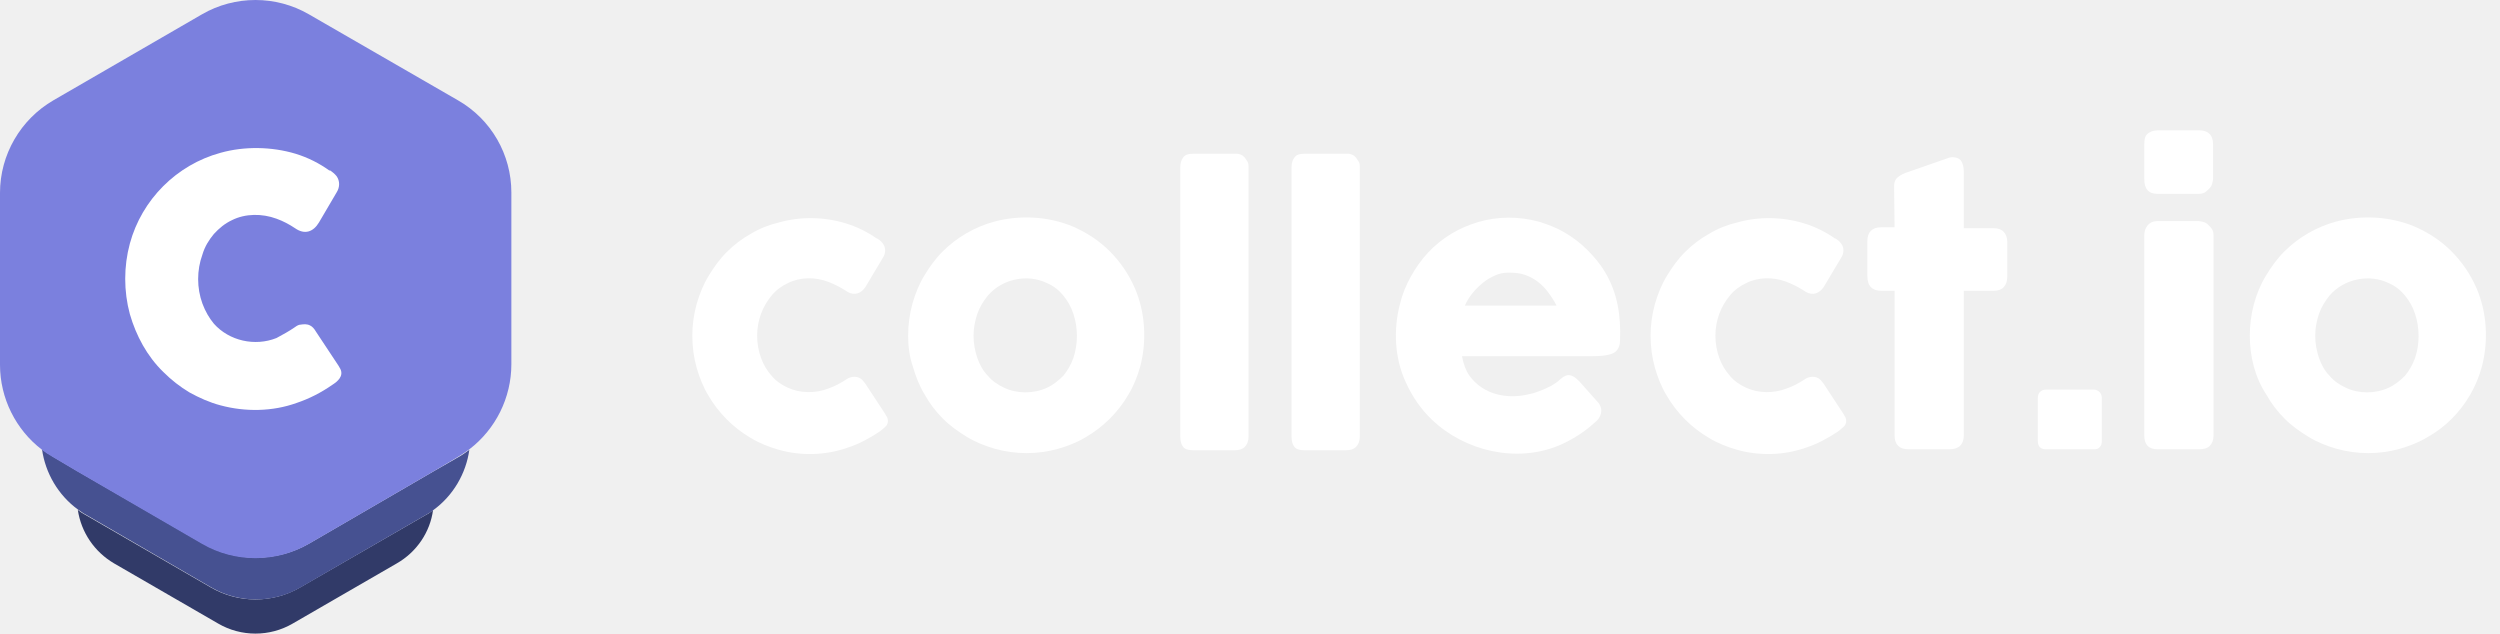
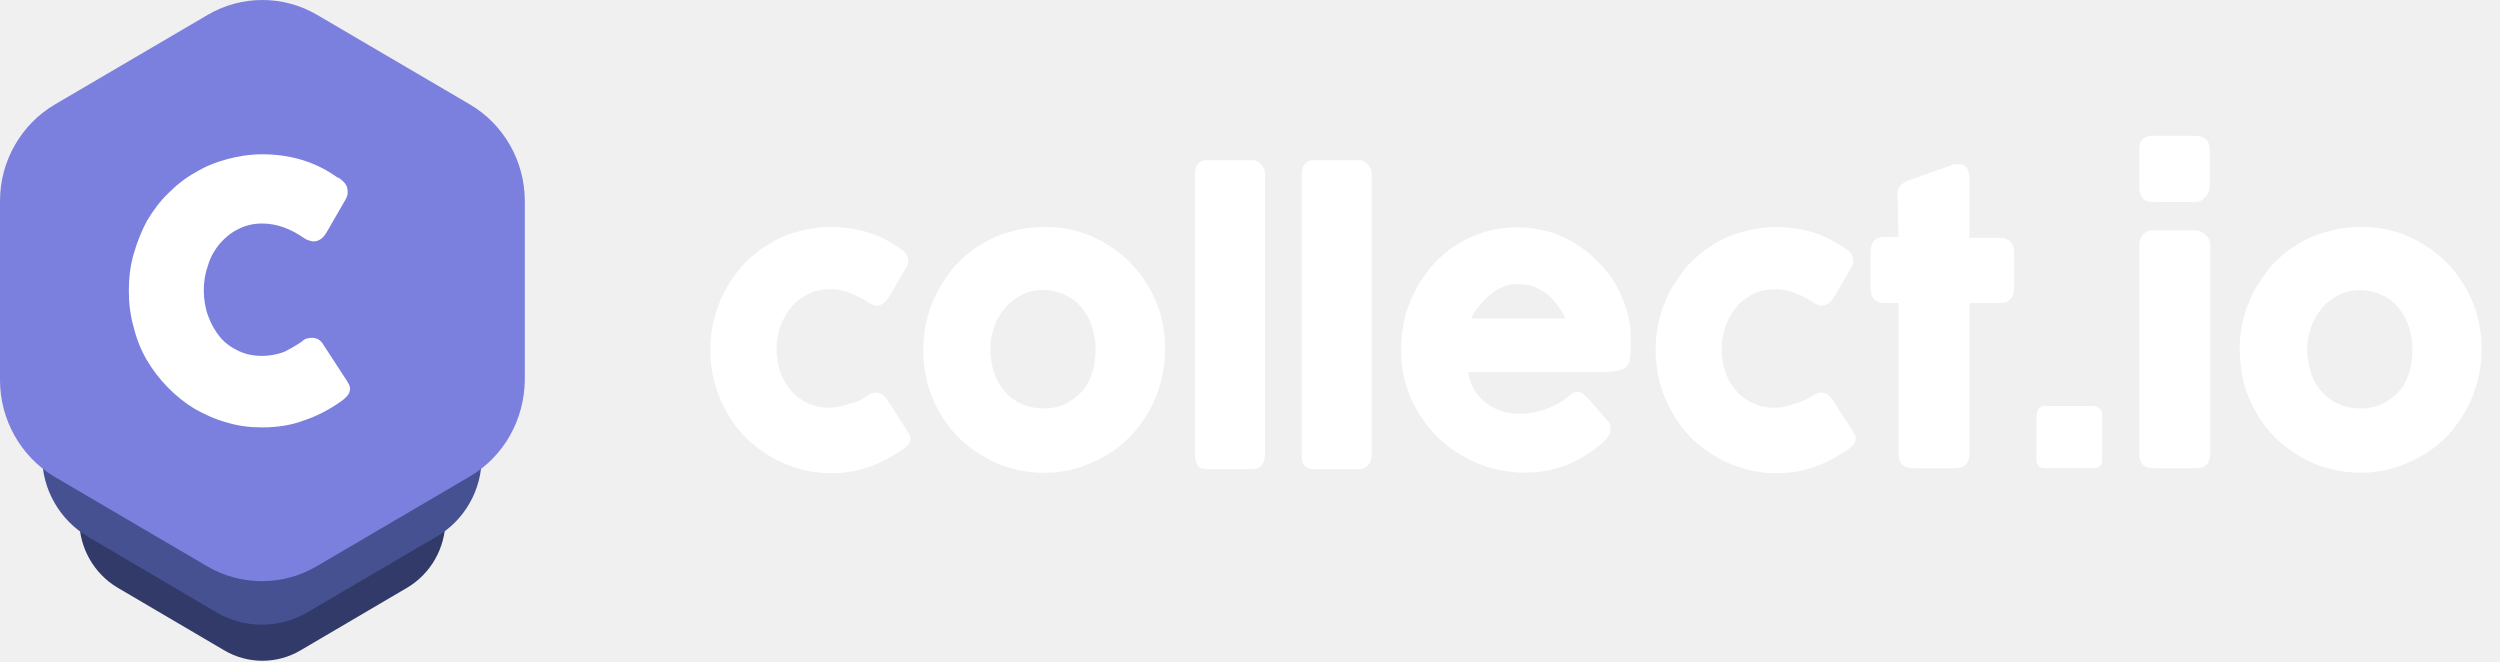
- <svg xmlns="http://www.w3.org/2000/svg" xmlns:xlink="http://www.w3.org/1999/xlink" version="1.1" id="Calque_1" x="0px" y="0px" viewBox="0 0 523.6 132.7" style="enable-background:new 0 0 523.6 132.7;" xml:space="preserve">
-   <style type="text/css">
- 	.st0{clip-path:url(#SVGID_2_);}
- 	.st1{fill:#FFFFFF;}
- 	.st2{fill:#313A68;}
- 	.st3{fill:#465191;}
- 	.st4{fill:#7B80DE;}
- </style>
-   <g>
-     <g>
-       <g>
-         <defs>
-           <rect id="SVGID_1_" x="145.1" y="27.2" width="375.5" height="67.9" />
-         </defs>
-         <clipPath id="SVGID_2_">
-           <use xlink:href="#SVGID_1_" style="overflow:visible;" />
-         </clipPath>
-         <g class="st0">
-           <path class="st1" d="M177.2,79.5c0.8-0.6,2-0.8,2.9-0.3c0.4,0.2,0.7,0.6,1.1,1.1l4.2,6.4c0.1,0.2,0.2,0.4,0.4,0.7      c0.3,0.7,0.2,1.5-0.4,2c-0.4,0.4-0.8,0.7-1.2,1c-2.1,1.4-4.3,2.6-6.8,3.4c-4.6,1.6-9.7,1.7-14.3,0.4c-2.1-0.6-4.1-1.4-5.9-2.5      c-3.6-2.1-6.7-5.2-8.8-8.8c-1.1-1.8-1.9-3.8-2.5-5.9c-1.2-4.3-1.2-9,0-13.3c0.6-2.1,1.4-4.1,2.5-5.9c1.1-1.8,2.3-3.5,3.8-5      c1.5-1.5,3.2-2.8,5-3.8c1.8-1.1,3.8-1.9,5.9-2.4c4.6-1.3,9.6-1.2,14.1,0.2c2.3,0.7,4.5,1.8,6.5,3.2l-0.1-0.1      c0.6,0.3,1,0.7,1.3,1.1c0.7,0.9,0.6,2.1,0,3l-3.4,5.7c-0.7,1.3-1.9,2.2-3.4,1.7c-0.3-0.1-0.7-0.3-1.1-0.6      c-1.1-0.7-2.3-1.3-3.6-1.8c-2.7-1-5.8-1-8.4,0.3c-1.3,0.6-2.5,1.5-3.4,2.6c-0.9,1.1-1.7,2.4-2.2,3.8c-1.1,2.9-1.1,6.3,0,9.3      c0.5,1.4,1.3,2.7,2.2,3.7c0.9,1.1,2.1,1.9,3.4,2.5c2.6,1.2,5.8,1.2,8.4,0.2C174.9,80.9,176.1,80.2,177.2,79.5z" />
-           <path class="st1" d="M190.2,70.3c0-2.3,0.3-4.5,0.9-6.7c0.6-2.1,1.4-4.1,2.5-5.9c1.1-1.8,2.3-3.5,3.8-5c3-3,6.8-5.2,10.9-6.3      c5.3-1.4,11.2-1.1,16.3,1c3,1.3,5.6,3,7.8,5.2c2.2,2.2,4,4.8,5.3,7.8c2.2,5.1,2.5,11.1,1.1,16.4c-0.6,2.1-1.4,4.1-2.5,5.9      c-2.1,3.6-5.2,6.7-8.8,8.8c-1.8,1.1-3.8,1.9-5.9,2.5c-4.3,1.2-8.9,1.2-13.2,0c-2.1-0.6-4.1-1.4-5.9-2.5c-1.8-1.1-3.5-2.3-5-3.8      c-1.5-1.5-2.8-3.2-3.8-5c-1.1-1.8-1.9-3.8-2.5-5.9C190.5,74.8,190.2,72.6,190.2,70.3z M203.9,70.3c0,1.7,0.3,3.2,0.8,4.7      c0.5,1.4,1.2,2.7,2.2,3.7c0.9,1.1,2.1,1.9,3.4,2.5c2.7,1.3,6.2,1.3,9,0c1.3-0.6,2.4-1.5,3.4-2.5c0.9-1.1,1.6-2.3,2.1-3.7      c1-3,1-6.3,0-9.3c-0.5-1.5-1.2-2.7-2.1-3.8c-0.9-1.1-2-2-3.4-2.6c-4.1-2-9.4-0.9-12.4,2.6c-0.9,1.1-1.7,2.4-2.2,3.8      C204.2,67.2,203.9,68.7,203.9,70.3z" />
-           <path class="st1" d="M247.2,35c0-0.8,0.2-1.5,0.6-2c0.4-0.6,1.1-0.8,2.1-0.8h9.2c0.3,0,0.5,0.1,0.8,0.2c0.3,0.1,0.5,0.3,0.8,0.6      c0.2,0.3,0.4,0.6,0.6,0.9c0.2,0.4,0.2,0.7,0.2,1.2v56.3c0,1-0.3,1.7-0.8,2.2c-0.5,0.5-1.2,0.7-2.1,0.7h-8.7      c-1,0-1.7-0.2-2.1-0.7c-0.4-0.5-0.6-1.2-0.6-2.2V35z" />
-           <path class="st1" d="M270.5,35c0-0.8,0.2-1.5,0.6-2c0.4-0.6,1.1-0.8,2.1-0.8h9.2c0.3,0,0.5,0.1,0.8,0.2c0.3,0.1,0.5,0.3,0.8,0.6      c0.2,0.3,0.4,0.6,0.6,0.9c0.2,0.4,0.2,0.7,0.2,1.2v56.3c0,1-0.3,1.7-0.8,2.2c-0.5,0.5-1.2,0.7-2.1,0.7h-8.7      c-1,0-1.7-0.2-2.1-0.7c-0.4-0.5-0.6-1.2-0.6-2.2V35z" />
-           <path class="st1" d="M334,88.5c-2.2,2-4.7,3.6-7.5,4.8c-8.9,3.7-19.7,1.2-26.6-5.4c-2.3-2.2-4.1-4.8-5.5-7.9      c-2.3-5-2.6-10.9-1.2-16.3c0.5-2.1,1.3-4,2.3-5.8c1-1.8,2.2-3.5,3.6-5c1.4-1.5,3-2.8,4.8-3.9c1.8-1.1,3.7-1.9,5.7-2.5      c4.1-1.2,8.5-1.2,12.6-0.1c2,0.6,3.8,1.3,5.5,2.3c1.7,1,3.3,2.2,4.7,3.6c1.4,1.4,2.7,2.9,3.7,4.6c2.7,4.4,3.4,9.3,3.2,14.4      c0,0.8-0.2,1.5-0.6,2c-0.4,0.5-0.9,0.8-1.8,1c-0.8,0.2-2,0.3-3.6,0.3h-27.1c0.3,1.6,0.8,3,1.5,4c1.4,2,3.5,3.4,5.9,4      c2,0.5,4,0.5,6,0.1c1-0.2,1.9-0.4,2.8-0.8c0.9-0.3,1.7-0.7,2.5-1.1c0.7-0.4,1.3-0.8,1.8-1.3c0.4-0.3,0.7-0.6,1-0.7      c1.2-0.7,2.3,0.3,3.1,1.1l4,4.5C335.9,85.9,335.3,87.5,334,88.5z M315.9,57.1c-1,0-1.9,0.2-2.8,0.6c-0.9,0.4-1.8,0.9-2.6,1.6      c-1.6,1.3-2.9,2.9-3.7,4.7H326c-0.5-1-1.1-1.9-1.7-2.7c-1.2-1.7-2.9-3-4.8-3.7C318.4,57.2,317.2,57.1,315.9,57.1z" />
-           <path class="st1" d="M377.9,79.5c0.8-0.6,2-0.8,2.9-0.3c0.4,0.2,0.7,0.6,1.1,1.1l4.2,6.4c0.1,0.2,0.2,0.4,0.4,0.7      c0.3,0.7,0.2,1.5-0.4,2c-0.4,0.4-0.8,0.7-1.2,1c-2.1,1.4-4.3,2.6-6.8,3.4c-4.6,1.6-9.7,1.7-14.3,0.4c-2.1-0.6-4.1-1.4-5.9-2.5      c-3.6-2.1-6.7-5.2-8.8-8.8c-1.1-1.8-1.9-3.8-2.5-5.9c-1.2-4.3-1.2-9,0-13.3c0.6-2.1,1.4-4.1,2.5-5.9c1.1-1.8,2.3-3.5,3.8-5      c1.5-1.5,3.2-2.8,5-3.8c1.8-1.1,3.8-1.9,5.9-2.4c4.6-1.3,9.6-1.2,14.1,0.2c2.3,0.7,4.5,1.8,6.5,3.2l-0.1-0.1      c0.6,0.3,1,0.7,1.3,1.1c0.7,0.9,0.6,2.1,0,3l-3.4,5.7c-0.7,1.3-1.9,2.2-3.4,1.7c-0.3-0.1-0.7-0.3-1.1-0.6      c-1.1-0.7-2.3-1.3-3.6-1.8c-2.7-1-5.8-1-8.4,0.3c-1.3,0.6-2.5,1.5-3.4,2.6c-0.9,1.1-1.7,2.4-2.2,3.8c-1.1,2.9-1.1,6.3,0,9.3      c0.5,1.4,1.3,2.7,2.2,3.7c0.9,1.1,2.1,1.9,3.4,2.5c2.6,1.2,5.8,1.2,8.4,0.2C375.6,80.9,376.8,80.2,377.9,79.5z" />
-           <path class="st1" d="M396.7,38.9c0-0.8,0.3-1.4,0.8-1.8c0.5-0.4,1.2-0.8,2.2-1.1l8.6-3c0.8-0.2,2.1,0,2.5,0.8      c0.3,0.5,0.5,1.3,0.5,2.1l0,11.9h6.3c0.8,0,1.5,0.2,2,0.7c0.5,0.5,0.8,1.2,0.8,2.1v7.3c0,1.1-0.3,1.8-0.8,2.3      c-0.5,0.5-1.2,0.7-2,0.7h-6.3l0,30.3c0,1-0.3,1.7-0.8,2.2c-0.6,0.5-1.3,0.7-2.3,0.7h-8.5c-1.9,0-2.9-1-2.9-2.9l0-30.3h-2.8      c-1.9,0-2.9-1-2.9-3.1v-7.3c0-1.9,1-2.9,2.9-2.9h2.8L396.7,38.9z" />
-           <path class="st1" d="M426.8,83.3c0-1,0.7-1.7,1.7-1.7h10c0.9,0,1.7,0.7,1.7,1.7v9.1c0,0.5-0.1,0.9-0.4,1.2      c-0.3,0.4-0.7,0.5-1.3,0.5h-10c-1.1,0-1.7-0.6-1.7-1.7V83.3z" />
-           <path class="st1" d="M449.1,30.2c0-1.1,0.2-1.8,0.7-2.2c0.5-0.4,1.2-0.7,2.1-0.7h8.7c0.9,0,1.6,0.2,2.1,0.7      c0.5,0.4,0.8,1.2,0.8,2.2v7.3c0,0.3-0.1,0.6-0.2,1c-0.1,0.4-0.3,0.7-0.6,1c-0.3,0.3-0.6,0.6-0.9,0.8c-0.4,0.2-0.8,0.3-1.2,0.3      h-8.7c-1.9,0-2.8-1-2.8-3.1V30.2z M449.1,49.3c0-0.8,0.2-1.5,0.7-2.1c0.5-0.6,1.2-0.9,2.1-0.9h8.6c0.3,0,0.6,0.1,1,0.2      c0.4,0.1,0.7,0.3,1,0.6c0.3,0.3,0.6,0.6,0.8,0.9c0.2,0.4,0.3,0.8,0.3,1.2v42c0,1-0.3,1.7-0.8,2.2c-0.5,0.5-1.3,0.7-2.3,0.7h-8.6      c-1.9,0-2.8-1-2.8-2.9V49.3z" />
-           <path class="st1" d="M471.2,70.3c0-4.4,1.1-8.8,3.4-12.6c1.1-1.8,2.3-3.5,3.8-5c3-3,6.8-5.2,10.9-6.3c5.3-1.4,11.2-1.1,16.3,1      c3,1.3,5.6,3,7.8,5.2c2.2,2.2,4,4.8,5.3,7.8c2.2,5.1,2.5,11.1,1.1,16.4c-1.1,4.1-3.3,7.9-6.3,10.9c-1.5,1.5-3.2,2.8-5,3.8      c-1.8,1.1-3.8,1.9-5.9,2.5c-4.3,1.2-8.9,1.2-13.2,0c-2.1-0.6-4.1-1.4-5.9-2.5c-1.8-1.1-3.5-2.3-5-3.8c-1.5-1.5-2.8-3.2-3.8-5      C472.3,79.1,471.2,74.7,471.2,70.3z M484.9,70.3c0,1.7,0.3,3.2,0.8,4.7c0.5,1.4,1.2,2.7,2.2,3.7c0.9,1.1,2.1,1.9,3.4,2.5      c2.7,1.3,6.2,1.3,9,0c1.3-0.6,2.4-1.5,3.4-2.5c0.9-1.1,1.6-2.3,2.1-3.7c1-2.9,1-6.3,0-9.3c-0.5-1.5-1.2-2.7-2.1-3.8      c-0.9-1.1-2-2-3.4-2.6c-4.1-2-9.4-0.9-12.4,2.6c-0.9,1.1-1.7,2.4-2.2,3.8C485.2,67.2,484.9,68.7,484.9,70.3z" />
-         </g>
-       </g>
-     </g>
-     <g>
-       <path class="st2" d="M89.1,107.9L62.9,123c-5.8,3.4-13,3.4-18.8,0L18,107.9c-0.6-0.3-1.2-0.7-1.7-1.1c0.7,4.7,3.5,8.8,7.6,11.2    l21.8,12.6c4.8,2.8,10.8,2.8,15.6,0L83.1,118c4.2-2.4,7-6.6,7.6-11.2C90.3,107.2,89.7,107.6,89.1,107.9z" />
-       <path class="st3" d="M95.9,95.8L91,98.6l-26.2,15.2c-6.9,4-15.5,4-22.4,0L16.1,98.6l-4.9-2.9c-0.8-0.5-1.6-1-2.4-1.6    c0.7,5,3.4,9.6,7.5,12.6c0.6,0.4,1.1,0.8,1.7,1.1L44.2,123c5.8,3.4,13,3.4,18.8,0l26.1-15.1c0.6-0.3,1.2-0.7,1.7-1.1    c4.1-3,6.8-7.6,7.5-12.6C97.5,94.8,96.8,95.3,95.9,95.8z" />
-       <path class="st4" d="M95.9,21L64.7,3c-6.9-4-15.5-4-22.4,0L11.2,21C4.3,25,0,32.4,0,40.4v36c0,7,3.3,13.6,8.8,17.8    c0.7,0.6,1.5,1.1,2.4,1.6l4.9,2.9l26.2,15.2c6.9,4,15.5,4,22.4,0L91,98.6l4.9-2.9c0.8-0.5,1.6-1,2.4-1.6    c5.5-4.2,8.8-10.8,8.8-17.8v-36C107.1,32.4,102.9,25,95.9,21z" />
-     </g>
-     <path class="st1" d="M61.8,68.5c0.4-0.3,0.8-0.5,1.1-0.5c0.7-0.1,1.4-0.2,2.1,0.2c0.4,0.2,0.8,0.6,1.2,1.3l4.7,7.1   c0.1,0.2,0.3,0.5,0.4,0.7c0.7,1.5-0.6,2.6-1.7,3.3c-2.3,1.6-4.8,2.9-7.5,3.8c-5,1.8-10.7,1.9-15.9,0.5c-2.3-0.6-4.5-1.6-6.5-2.7   c-2-1.2-3.8-2.6-5.5-4.3c-3.4-3.3-5.7-7.6-7-12.1c-1.3-4.8-1.3-10,0-14.8c2.5-9.2,9.8-16.5,19-19c5-1.4,10.7-1.3,15.7,0.2   c2.6,0.8,5,2,7.2,3.6L69,35.6c0.6,0.4,1.1,0.8,1.5,1.3c0.7,1,0.7,2.3,0,3.4l-3.7,6.3c-1.2,2-3,2.6-5,1.2c-1.2-0.8-2.5-1.5-3.9-2   c-3-1.1-6.5-1.1-9.3,0.3c-1.5,0.7-2.7,1.7-3.8,2.9c-1,1.2-1.9,2.6-2.4,4.3c-1.2,3.3-1.2,7,0,10.3c0.6,1.6,1.4,3,2.4,4.2   c3.2,3.6,8.6,4.8,13.1,3C59.2,70.1,60.5,69.4,61.8,68.5z" />
+ <svg xmlns="http://www.w3.org/2000/svg" width="102" height="27">
+   <g fill="none" fill-rule="evenodd">
+     <path fill="#FFFFFF" d="M35.392 16.139c.08-.061.14-.081.2-.101.06-.02.12-.02.14-.02.08 0 .16.02.24.061.08.041.14.122.22.223l.839 1.299c.02.041.04.081.08.142.02.061.04.102.04.122 0 .122-.04.203-.1.284-.08.081-.16.142-.24.203-.419.284-.859.528-1.358.69-.479.183-.999.264-1.558.264-.459 0-.879-.061-1.298-.182-.419-.122-.819-.284-1.178-.507-.359-.223-.699-.467-.999-.771-.3-.304-.559-.649-.759-1.015-.22-.365-.38-.771-.499-1.198-.12-.426-.18-.873-.18-1.36 0-.487.06-.913.18-1.36.12-.426.28-.832.5-1.198.22-.365.46-.71.759-1.015.3-.304.639-.568.999-.771.36-.223.759-.385 1.179-.487.42-.121.859-.182 1.299-.182.54 0 1.059.082 1.518.224.46.142.899.366 1.298.65l-.02-.02c.12.061.2.142.26.224.06.081.1.203.1.325 0 .102-.04.183-.1.284l-.679 1.157c-.14.244-.319.366-.519.366-.04 0-.1-.02-.159-.04-.06-.02-.14-.061-.22-.122-.219-.142-.459-.264-.719-.365-.259-.101-.519-.142-.819-.142-.319 0-.599.061-.878.203-.259.122-.499.305-.679.528-.18.224-.339.488-.439.772-.1.305-.159.609-.159.934 0 .345.06.65.16.955s.26.548.44.751c.18.223.419.386.679.508.26.122.559.183.879.183.28 0 .559-.061.799-.162.299-.041.539-.183.759-.325zm2.277-1.868c0-.467.06-.913.18-1.36.12-.426.28-.833.499-1.198.22-.365.459-.71.759-1.015.3-.304.639-.568.999-.771.359-.223.759-.385 1.178-.487.419-.122.859-.182 1.338-.182.679 0 1.318.122 1.917.386s1.119.609 1.558 1.056c.439.447.799.975 1.058 1.584.26.609.38 1.259.38 1.969 0 .467-.06.914-.18 1.361-.12.427-.28.833-.499 1.198-.219.366-.459.711-.759 1.015-.299.305-.639.569-.998.772-.359.203-.759.386-1.178.508-.419.122-.858.183-1.318.183-.459 0-.899-.061-1.338-.182-.439-.122-.819-.284-1.178-.507-.359-.223-.699-.467-.998-.771-.299-.304-.559-.649-.759-1.015-.219-.365-.379-.771-.499-1.197-.1-.427-.16-.873-.16-1.34zm2.736 0c0 .345.06.65.16.954.1.304.24.548.439.751.179.223.419.386.679.508.259.122.579.183.898.183s.619-.061.879-.183c.259-.122.479-.305.679-.508.2-.203.319-.467.419-.751.1-.285.14-.609.14-.955 0-.325-.04-.63-.14-.934s-.24-.548-.42-.772c-.18-.224-.4-.406-.679-.528-.26-.122-.56-.203-.879-.203-.34 0-.639.061-.899.203-.26.142-.5.304-.679.528-.18.223-.34.487-.44.771-.1.304-.16.609-.16.934zm8.349-7.166c0-.163.04-.305.12-.406.08-.122.22-.163.419-.163h1.838c.06 0 .1.02.16.041.06.02.1.061.16.122l.12.183c.04.081.04.142.04.244V18.555c0 .203-.06.345-.16.447-.099.102-.239.142-.419.142h-1.738c-.199 0-.339-.041-.419-.142-.08-.102-.12-.244-.12-.447V7.105zm4.354 0c0-.163.04-.305.12-.406.08-.122.22-.163.419-.163h1.837c.06 0 .1.02.16.041.06.02.1.061.16.122l.12.183c.04.081.04.142.04.244V18.555c0 .203-.06.345-.16.447-.099.102-.239.142-.419.142h-1.738c-.199 0-.339-.041-.419-.142-.08-.102-.12-.244-.12-.447V7.105zM65.492 17.966c-.439.406-.939.731-1.498.974-.559.223-1.138.345-1.758.345-.679 0-1.338-.122-1.957-.386-.619-.264-1.158-.609-1.617-1.056-.459-.447-.819-.975-1.098-1.604-.279-.609-.399-1.279-.399-1.99 0-.447.06-.893.16-1.299.1-.427.26-.812.46-1.178.2-.366.44-.711.719-1.015.28-.305.6-.569.959-.792.36-.224.739-.386 1.139-.508.42-.122.839-.183 1.298-.183.42 0 .819.061 1.219.162s.759.264 1.099.467.659.446.939.73.539.589.739.934c.2.345.36.71.479 1.096.12.386.16.792.16 1.198 0 .264 0 .487-.02.649 0 .162-.04.304-.12.406-.08.101-.18.162-.36.203-.159.04-.399.061-.719.061H59.9c.06.325.16.609.299.812.16.223.34.385.539.528.2.142.419.223.639.284.22.061.44.081.639.081.18 0 .36-.021.559-.061.2-.041.379-.081.559-.163.18-.061.34-.142.499-.224.14-.081.26-.163.359-.264.08-.061.14-.122.2-.142.06-.041.12-.041.18-.041s.14.02.2.061c.06.04.14.121.22.203l.799.913c.06.061.1.121.1.182.02.061.02.102.02.163 0 .101-.02.183-.08.264-.06.081-.06.122-.14.182zm-3.635-6.375c-.2 0-.38.041-.559.122-.18.081-.359.183-.519.325-.16.143-.3.285-.439.447-.14.163-.24.345-.32.508h3.855c-.1-.203-.22-.385-.34-.548-.12-.162-.26-.325-.419-.447-.16-.122-.34-.223-.539-.304s-.439-.101-.719-.101zm12.104 4.547c.08-.061.14-.081.2-.101.06-.02.12-.02.14-.02.08 0 .16.021.24.061.079.041.139.122.219.224l.839 1.3c.02.041.04.081.08.142.02.061.04.102.04.122 0 .122-.04.203-.1.284-.08.082-.16.142-.24.203-.42.285-.859.528-1.358.691-.48.183-.999.264-1.558.264-.46 0-.879-.061-1.298-.182-.42-.122-.819-.284-1.179-.507-.36-.223-.699-.467-.999-.771-.3-.304-.56-.649-.759-1.015-.22-.365-.38-.771-.5-1.197s-.18-.873-.18-1.36c0-.487.06-.913.18-1.36.12-.426.28-.832.499-1.198.219-.365.459-.71.759-1.015.299-.304.639-.568.998-.771.359-.223.759-.385 1.178-.487.419-.122.858-.183 1.298-.183.539 0 1.058.082 1.518.224.459.142.898.366 1.298.65l-.02-.02c.12.061.2.142.259.224.06.081.1.203.1.325 0 .101-.04.182-.1.284l-.679 1.157c-.14.244-.32.365-.519.365-.04 0-.1-.02-.16-.04s-.14-.061-.22-.122c-.22-.142-.459-.264-.719-.365-.26-.101-.519-.142-.819-.142-.319 0-.599.061-.879.203-.26.122-.499.305-.679.528-.18.223-.34.487-.439.772-.1.305-.16.609-.16.934 0 .345.06.65.16.954s.259.548.439.751c.179.224.419.386.679.508.259.122.559.183.879.183.279 0 .559-.061.799-.162.279-.041.519-.183.759-.325zm3.455-8.242c0-.162.06-.284.16-.365.1-.081.24-.162.44-.223l1.718-.609h.14c.18 0 .32.061.38.163s.1.244.1.427v2.415h1.259c.16 0 .3.041.4.142.1.102.16.244.16.427v1.482c0 .224-.06.366-.159.467-.1.102-.24.142-.399.142h-1.259v6.151c0 .203-.059.346-.159.447-.1.101-.259.142-.459.142h-1.698c-.379 0-.579-.203-.579-.589v-6.151H76.9c-.38 0-.579-.203-.579-.629v-1.482c0-.386.2-.589.58-.589h.559l-.04-1.766zm5.692 9.014c0-.102.02-.183.08-.244.06-.061.14-.102.24-.102h1.997c.08 0 .16.041.24.102.08.061.1.142.1.243v1.847c0 .101-.02.183-.08.243-.06.081-.14.101-.26.101H83.428c-.22 0-.34-.122-.34-.345V16.91h.02zm4.174-10.78c0-.223.04-.365.14-.447.1-.081.24-.142.419-.142h1.738c.18 0 .32.041.42.142.1.081.16.244.16.447v1.482c0 .061-.02.122-.04.203-.02.081-.06.142-.119.203-.06.061-.12.122-.18.162-.08.041-.16.061-.239.061h-1.738c-.379 0-.559-.203-.559-.629v-1.482zm0 3.877c0-.162.04-.304.14-.426.1-.122.24-.183.419-.183h1.718c.06 0 .12.021.2.041.08.021.14.061.2.122s.12.122.16.183c.04.081.06.163.06.244v8.527c0 .203-.06.345-.16.447-.099.101-.259.142-.459.142h-1.718c-.379 0-.559-.203-.559-.589V10.01zm4.095 4.263c0-.467.06-.913.18-1.36.12-.426.28-.832.5-1.198.22-.365.46-.71.759-1.015.3-.304.639-.568.999-.771.36-.223.759-.385 1.179-.487.42-.122.859-.183 1.338-.183.679 0 1.319.122 1.918.386s1.119.609 1.558 1.056c.44.447.799.975 1.059 1.584.26.609.38 1.259.38 1.969 0 .467-.06.914-.179 1.361-.12.427-.28.833-.499 1.198-.219.366-.459.711-.759 1.015-.299.305-.639.569-.998.772-.359.203-.759.386-1.178.508-.419.122-.859.183-1.318.183s-.899-.061-1.338-.183c-.439-.121-.819-.284-1.178-.507-.359-.223-.699-.467-.998-.771-.3-.305-.559-.65-.759-1.015-.22-.365-.38-.771-.499-1.198-.1-.426-.16-.873-.16-1.34zm2.756 0c0 .345.06.65.16.955.1.305.24.548.439.751.18.224.419.386.679.508.26.122.579.183.899.183.32 0 .619-.061.879-.183.26-.121.479-.304.679-.507.2-.203.32-.467.419-.751.1-.284.14-.609.14-.954 0-.324-.04-.629-.14-.933-.1-.304-.24-.548-.419-.771-.18-.223-.4-.406-.679-.528-.26-.121-.559-.203-.879-.203-.339 0-.639.061-.899.203-.26.143-.5.305-.68.528-.18.224-.34.487-.44.772-.1.305-.16.609-.16.934z" />
+     <path fill="#313A68" d="M16.618 23.975l-4.354 2.558c-.959.568-2.157.568-3.116 0l-4.354-2.558c-.959-.568-1.558-1.624-1.558-2.741v-5.136c0-1.137.599-2.172 1.558-2.741l4.354-2.558c.959-.569 2.157-.569 3.116 0l4.354 2.558c.959.568 1.558 1.624 1.558 2.74v5.116c0 1.137-.599 2.192-1.558 2.761z" />
+     <path fill="#465191" d="M17.796 21.904L12.563 24.97c-1.158.69-2.596.69-3.755 0l-5.213-3.066c-1.159-.69-1.877-1.929-1.877-3.289V12.485c0-1.36.719-2.619 1.877-3.289l5.213-3.065c1.158-.69 2.596-.69 3.755 0l5.213 3.065c1.158.69 1.877 1.929 1.877 3.289v6.131c.02 1.36-.699 2.619-1.857 3.289z" />
+     <path fill="#7B80DE" d="M19.154 19.448l-6.232 3.654c-1.378.812-3.096.812-4.474 0L2.217 19.448C.859 18.636 0 17.134 0 15.51V8.201c0-1.624.859-3.126 2.237-3.938L8.469.609c1.378-.812 3.096-.812 4.474 0l6.232 3.654c1.378.812 2.237 2.314 2.237 3.938v7.308c-.02 1.624-.859 3.126-2.257 3.938z" />
+     <path fill="#FFFFFF" d="M12.343 13.906c.08-.061.16-.102.22-.102.06-.02.12-.02.16-.02.1 0 .18.02.26.061.08.041.16.122.24.264l.939 1.441c.02.041.06.102.08.142.02.061.04.102.04.142 0 .122-.04.244-.12.325-.08.081-.159.162-.259.223-.459.325-.958.589-1.498.771-.539.203-1.118.285-1.717.285-.499 0-.978-.061-1.438-.203-.459-.122-.899-.325-1.298-.548-.399-.243-.759-.528-1.098-.873s-.619-.71-.859-1.116c-.239-.406-.419-.852-.539-1.34-.14-.487-.2-.974-.2-1.502s.06-1.015.2-1.502c.14-.487.32-.934.539-1.34.24-.406.52-.791.859-1.116.34-.345.699-.629 1.099-.852.4-.243.839-.426 1.298-.548.46-.122.939-.203 1.438-.203.6 0 1.159.081 1.678.244.519.163.999.406 1.438.731l-.02-.041c.12.082.22.163.3.264.08.102.1.224.1.366 0 .102-.04.203-.1.305l-.739 1.279c-.159.285-.339.406-.559.406-.06 0-.12-.02-.18-.04-.08-.02-.159-.061-.239-.122-.239-.162-.499-.304-.779-.406-.279-.101-.579-.162-.898-.162-.36 0-.679.081-.959.224-.3.142-.539.345-.759.589-.2.244-.379.528-.479.873-.12.325-.18.67-.18 1.035 0 .366.06.731.18 1.056.12.325.28.609.48.853.2.244.46.427.759.569.3.142.619.203.959.203.319 0 .619-.061.899-.162.24-.122.499-.264.759-.447z" />
  </g>
</svg>
